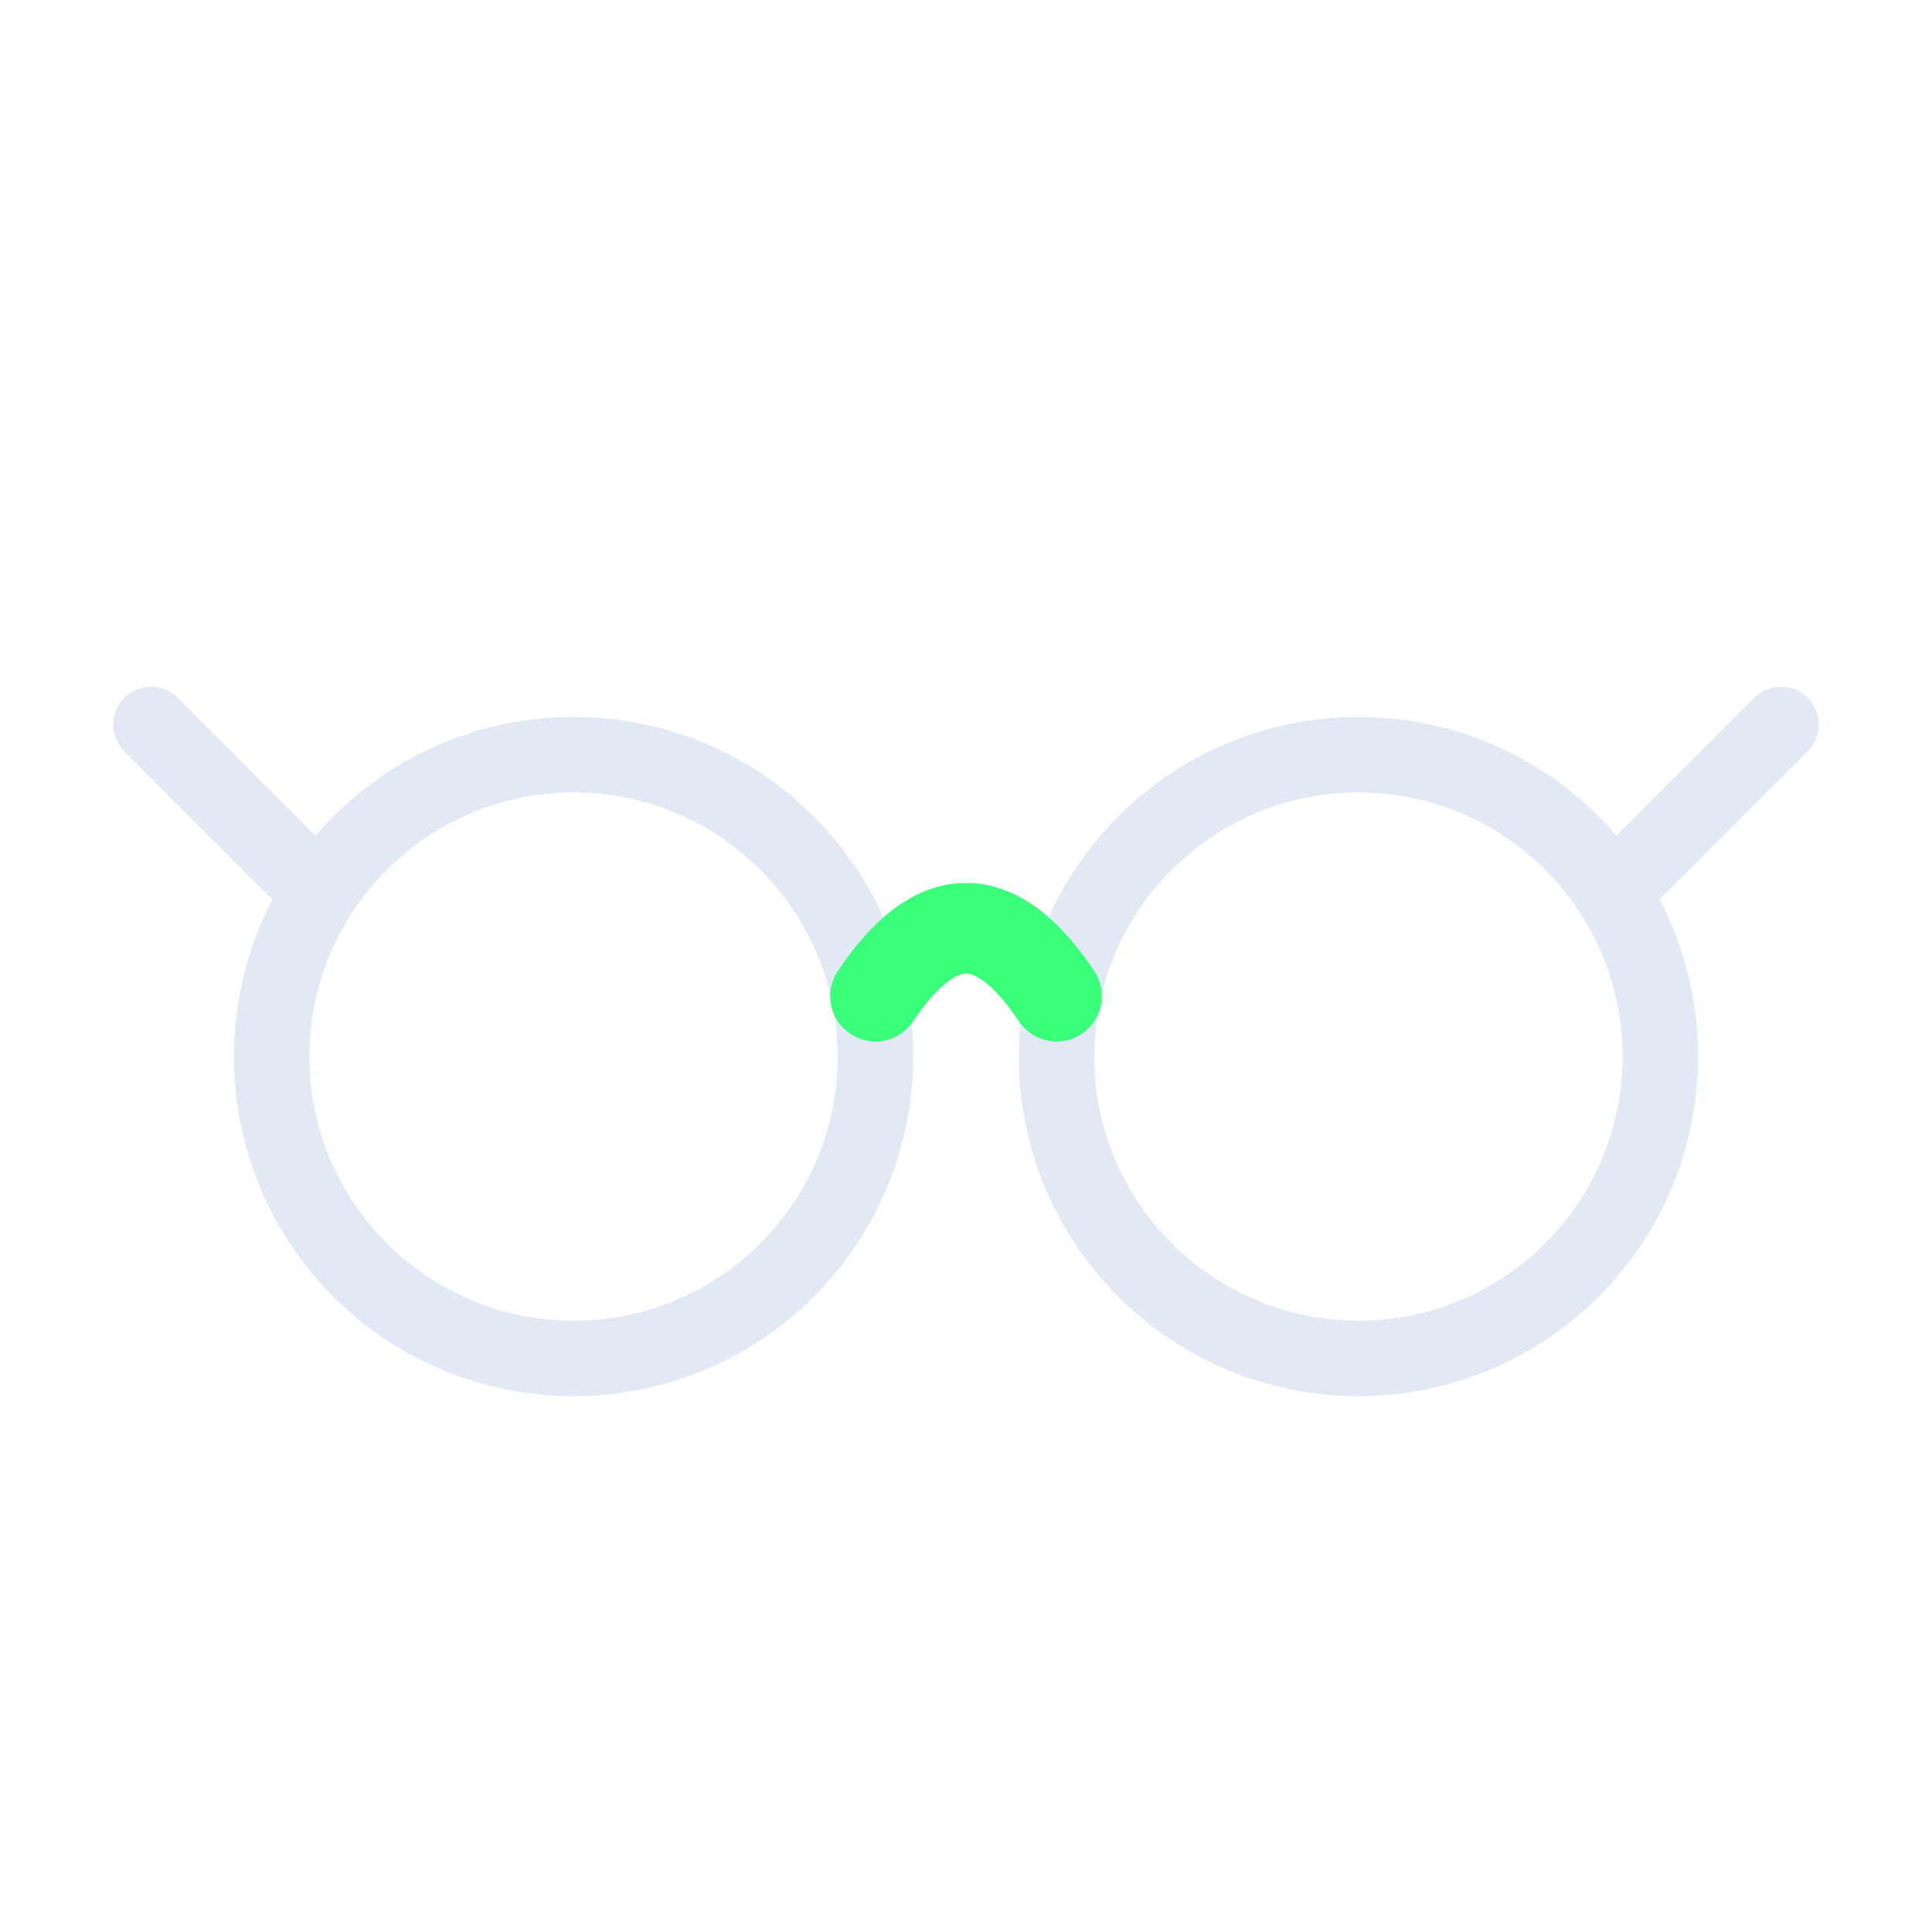
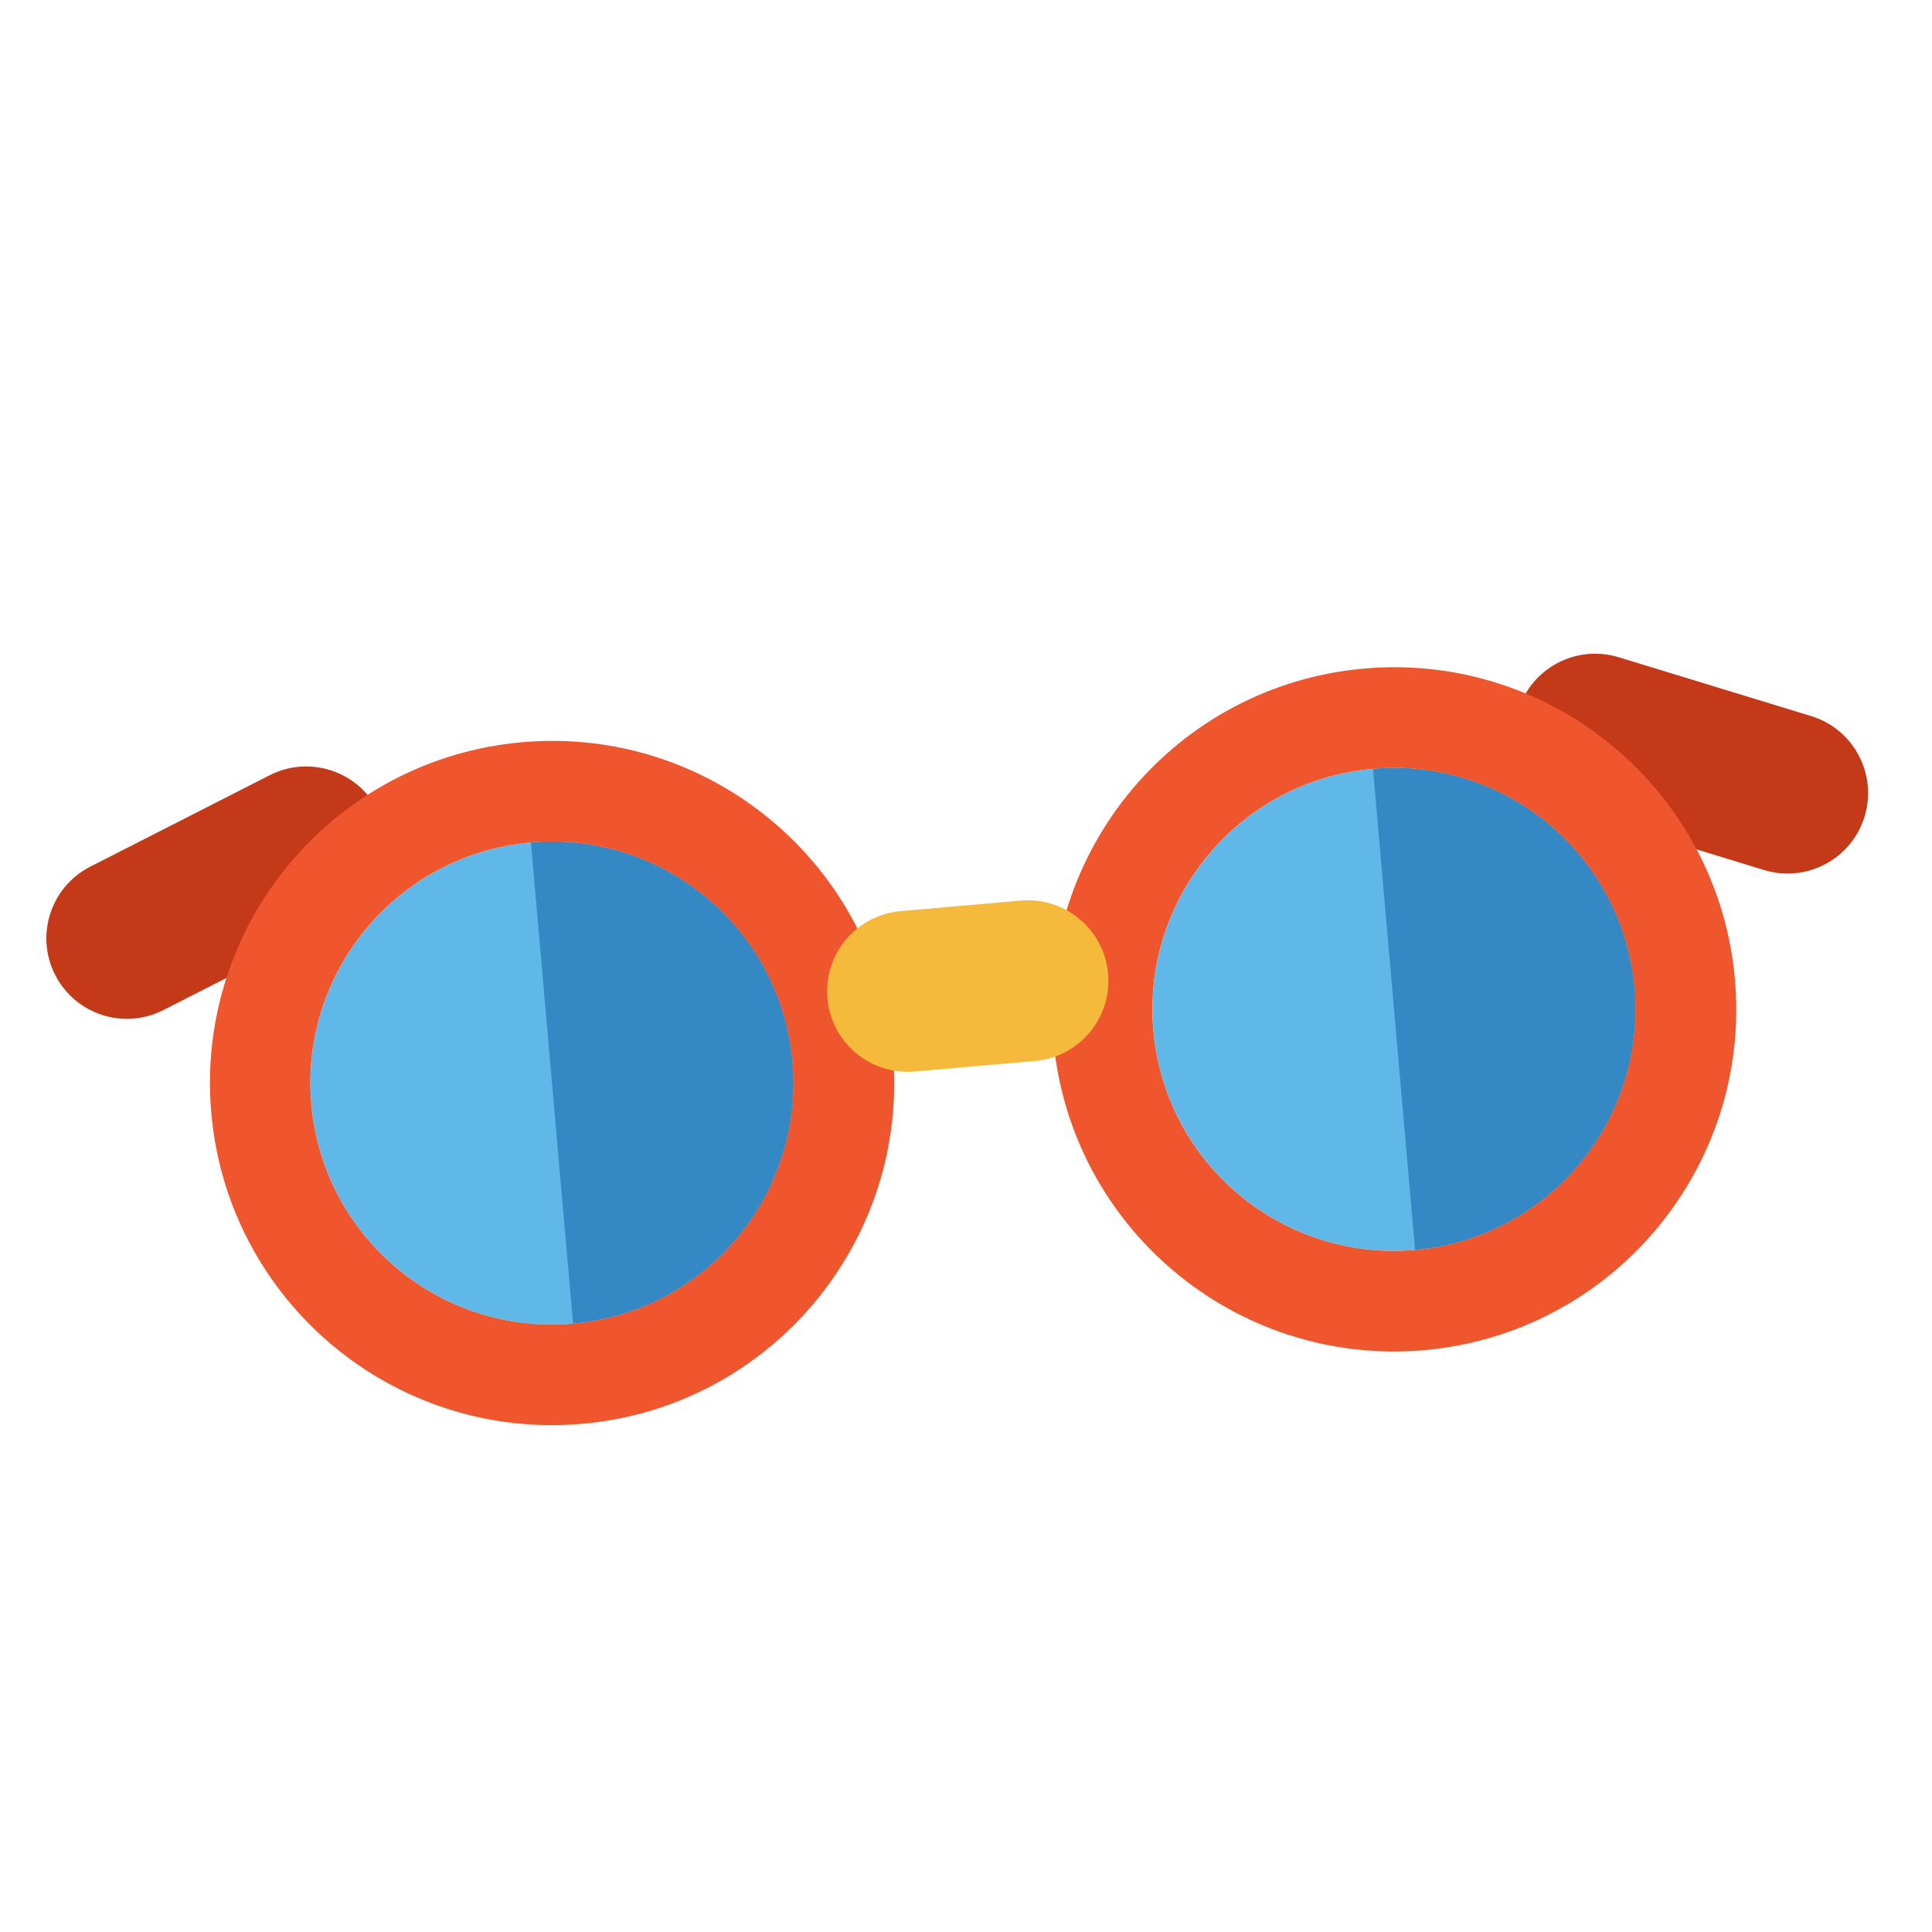
- <svg xmlns="http://www.w3.org/2000/svg" width="64" height="64" viewBox="0 0 64 64" fill="none">
-   <circle cx="19" cy="35" r="10" fill="none" stroke="#E2E9F5" stroke-width="2.5" />
-   <circle cx="45" cy="35" r="10" fill="none" stroke="#E2E9F5" stroke-width="2.5" />
-   <path d="M29 33 C31 30 33 30 35 33" fill="none" stroke="#39FF7A" stroke-width="3" stroke-linecap="round" stroke-linejoin="round" />
-   <path d="M10.5 29.5 L5 24" fill="none" stroke="#E2E9F5" stroke-width="2.5" stroke-linecap="round" stroke-linejoin="round" />
-   <path d="M53.5 29.5 L59 24" fill="none" stroke="#E2E9F5" stroke-width="2.5" stroke-linecap="round" stroke-linejoin="round" />
+ <svg xmlns="http://www.w3.org/2000/svg" width="96" height="96" viewBox="0 0 96 96" fill="none">
+   <g transform="rotate(-5 48 48)">
+     <g transform="rotate(-22 14 40)">
+       <rect x="2" y="36" width="18" height="8" rx="4" fill="#C43A18" />
+     </g>
+     <g transform="rotate(22 82 40)">
+       <rect x="76" y="36" width="18" height="8" rx="4" fill="#C43A18" />
+     </g>
+     <circle cx="27" cy="52" r="12" fill="#5FB8E8" />
+     <circle cx="69" cy="52" r="12" fill="#5FB8E8" />
+     <path d="M27 40a12 12 0 0 1 0 24V40Z" fill="#3488C4" />
+     <path d="M69 40a12 12 0 0 1 0 24V40Z" fill="#3488C4" />
+     <path fill-rule="evenodd" clip-rule="evenodd" d="M27 35 a17 17 0 1 0 0.01 0 Z M27 40 a12 12 0 1 1 -0.01 0 Z" fill="#F0562E" />
+     <path fill-rule="evenodd" clip-rule="evenodd" d="M69 35 a17 17 0 1 0 0.01 0 Z M69 40 a12 12 0 1 1 -0.01 0 Z" fill="#F0562E" />
+     <rect x="41" y="45" width="14" height="8" rx="4" fill="#F5B93C" />
+   </g>
</svg>
